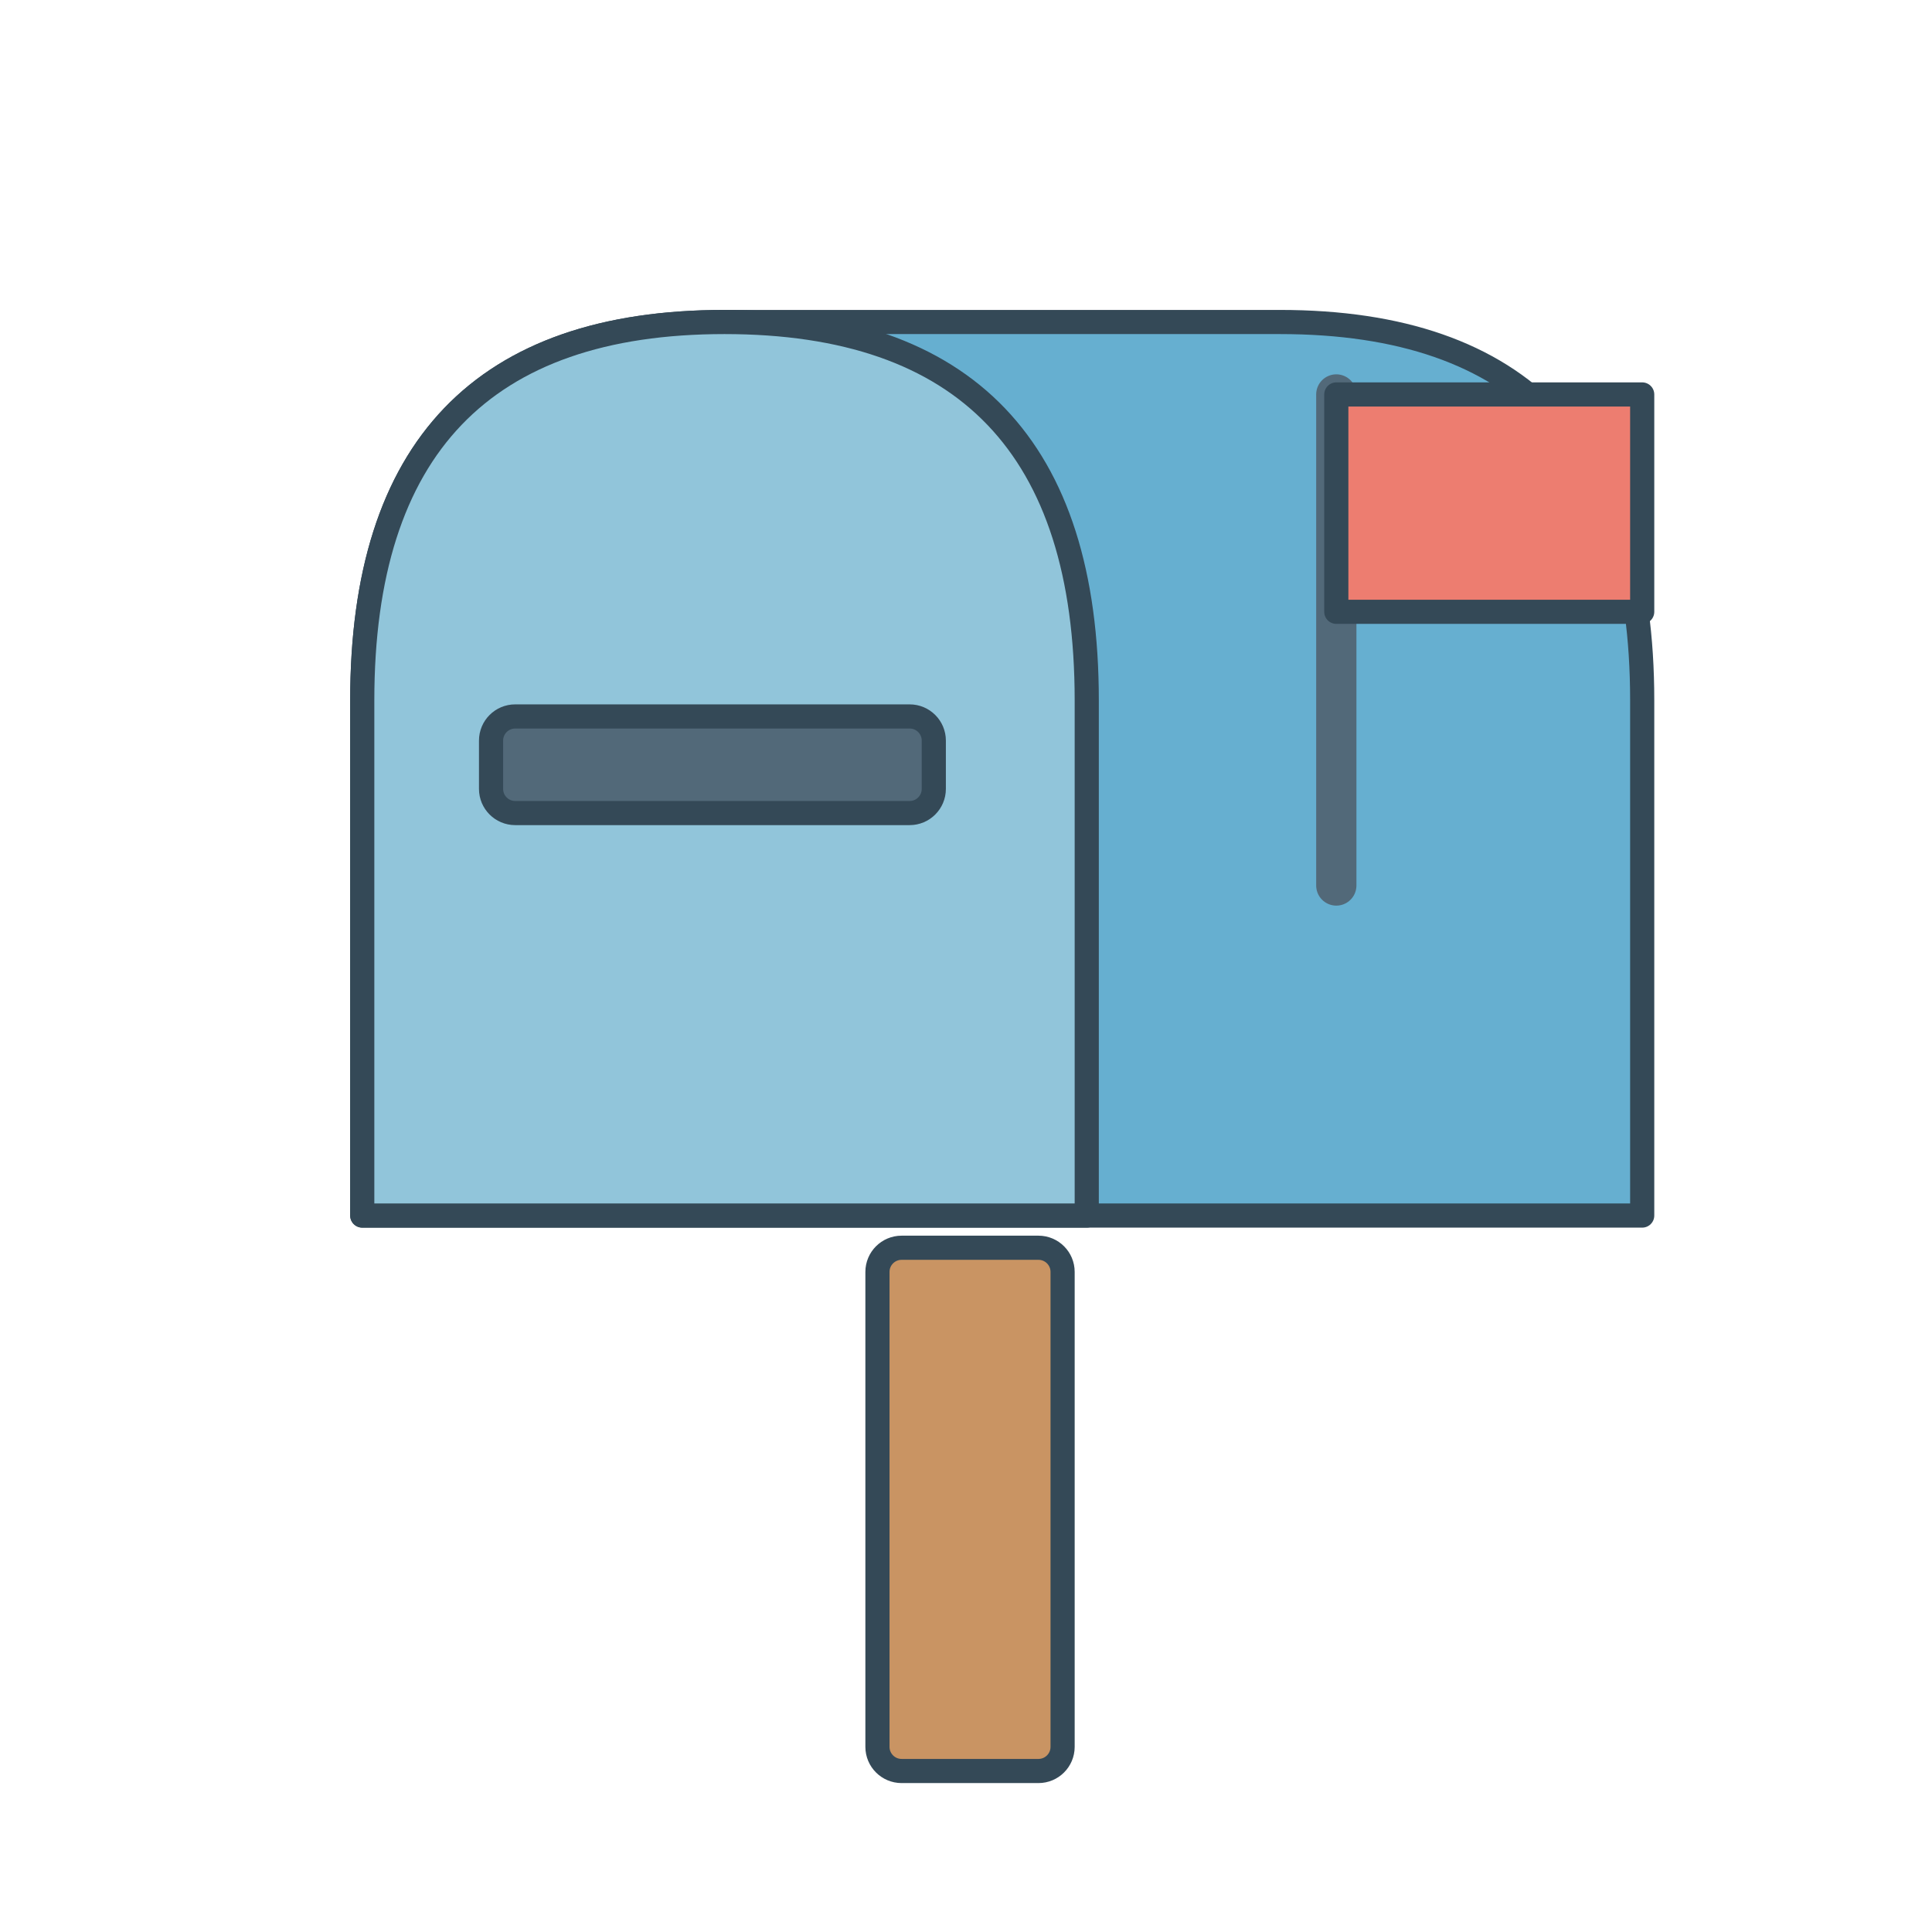
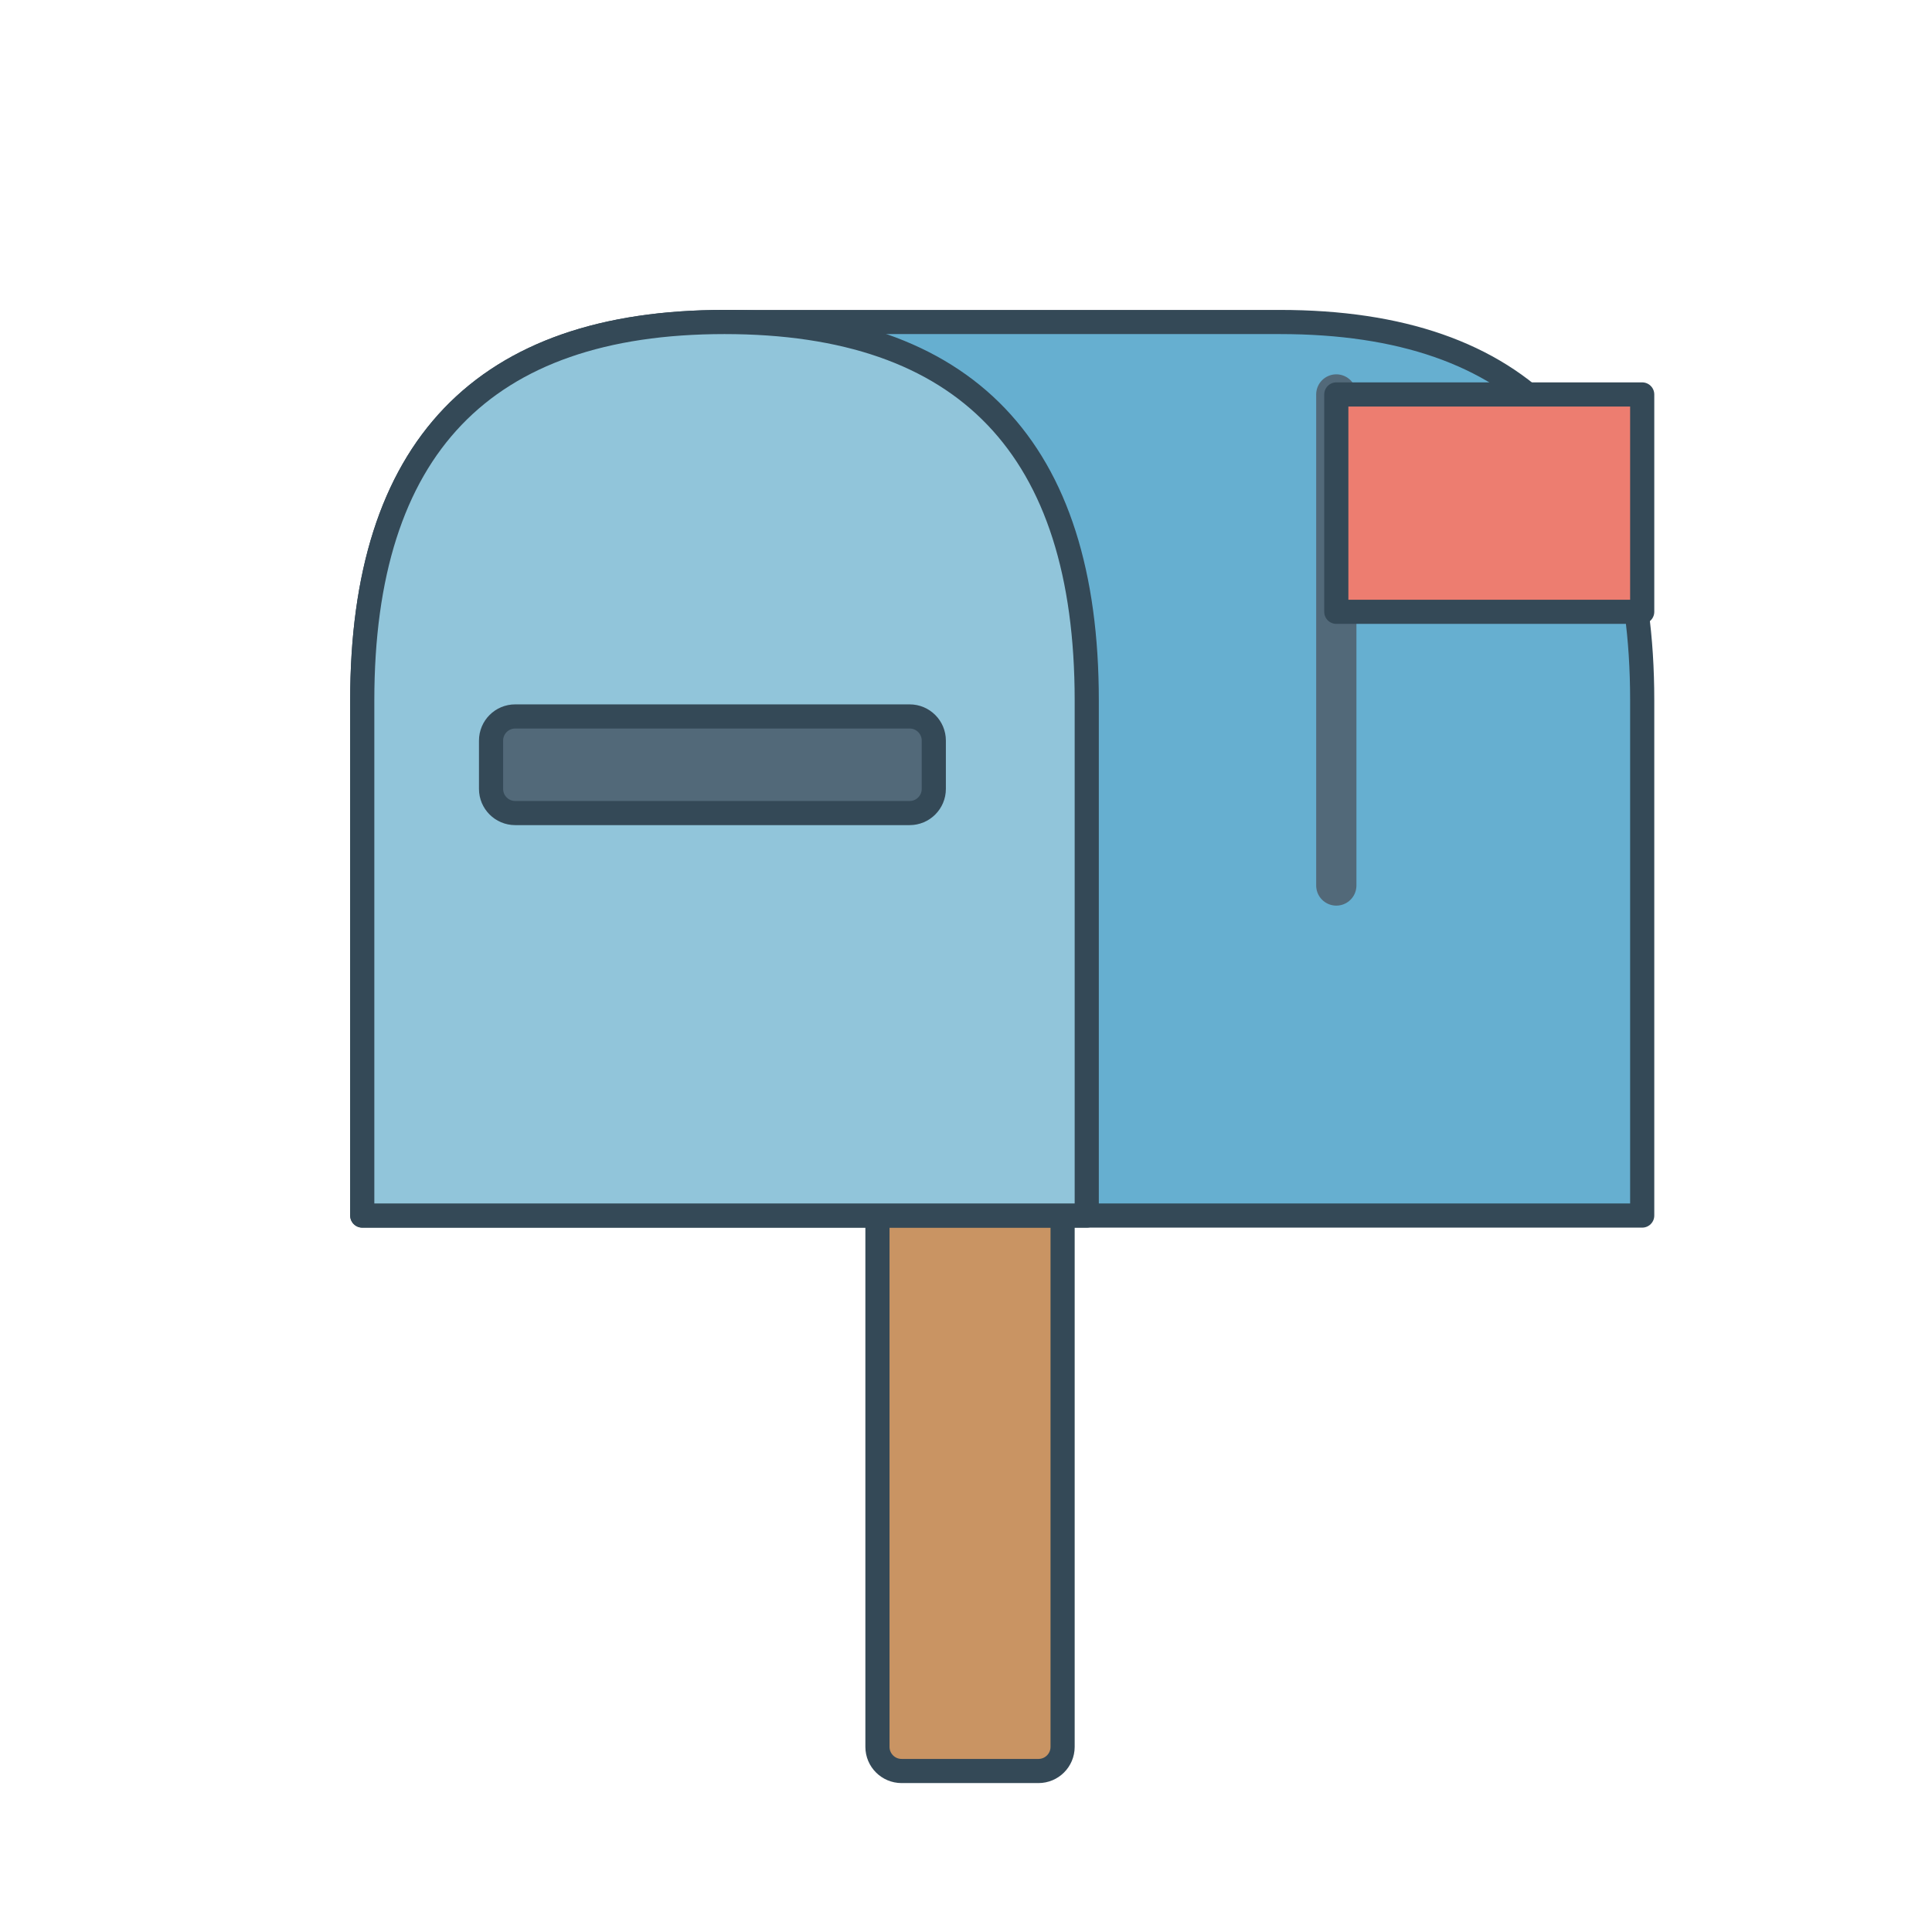
<svg xmlns="http://www.w3.org/2000/svg" viewBox="0 0 240 240" role="img" aria-labelledby="title">
  <g stroke-linecap="round" stroke-linejoin="round">
-     <rect x="109" y="155" width="23" height="65" rx="3" fill="#c99463" stroke="#344957" stroke-width="3" />
+     <rect x="109" y="145" width="23" height="75" rx="3" fill="#c99463" stroke="#344957" stroke-width="3" />
    <path d="M45 151V87Q45 40 90 40H159Q204 40 204 87V151Z" fill="#66afd0" stroke="#344957" stroke-width="3" />
    <path d="M45 151V87Q45 40 90 40Q135 40 135 87V151Z" fill="#91c5da" stroke="#344957" stroke-width="3" />
    <rect x="61" y="89" width="55" height="12" rx="3" fill="#526979" stroke="#344957" stroke-width="3" />
    <path d="M166 110L166 49" fill="none" stroke="#526979" stroke-width="5" />
    <polygon points="166,49 204,49 204,76 166,76" fill="#ed7d70" stroke="#344957" stroke-width="3" />
  </g>
</svg>
